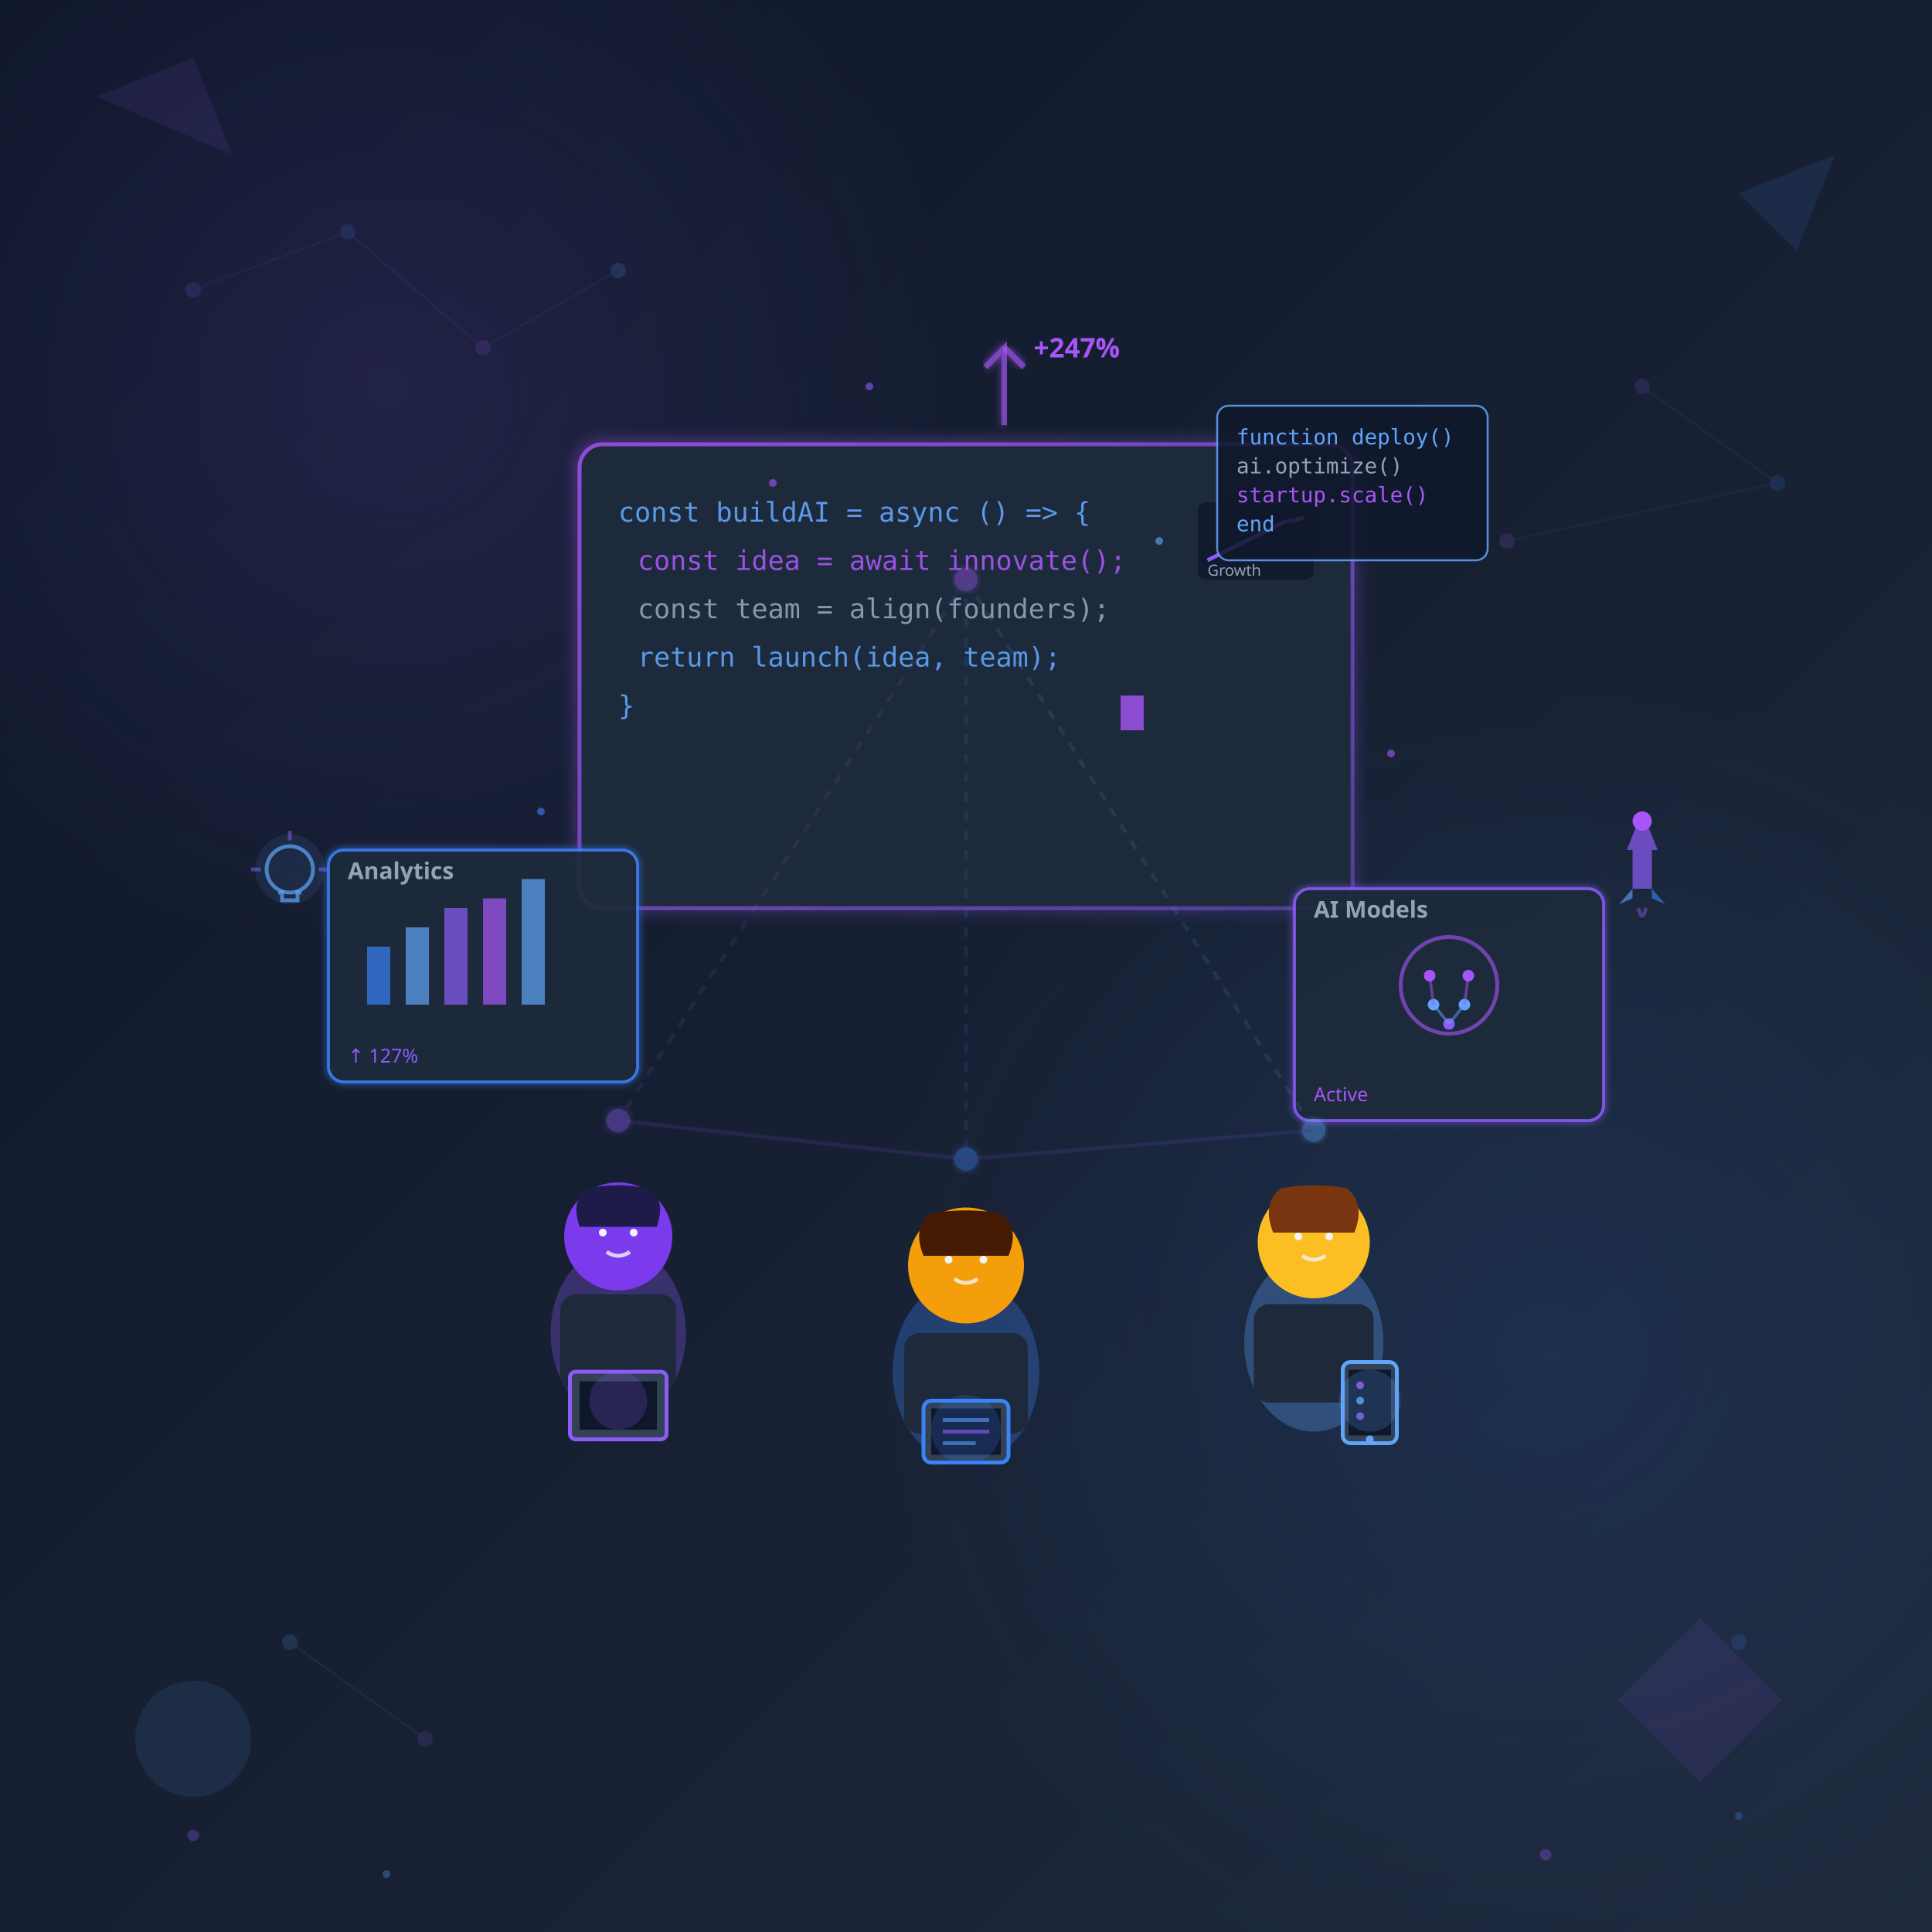
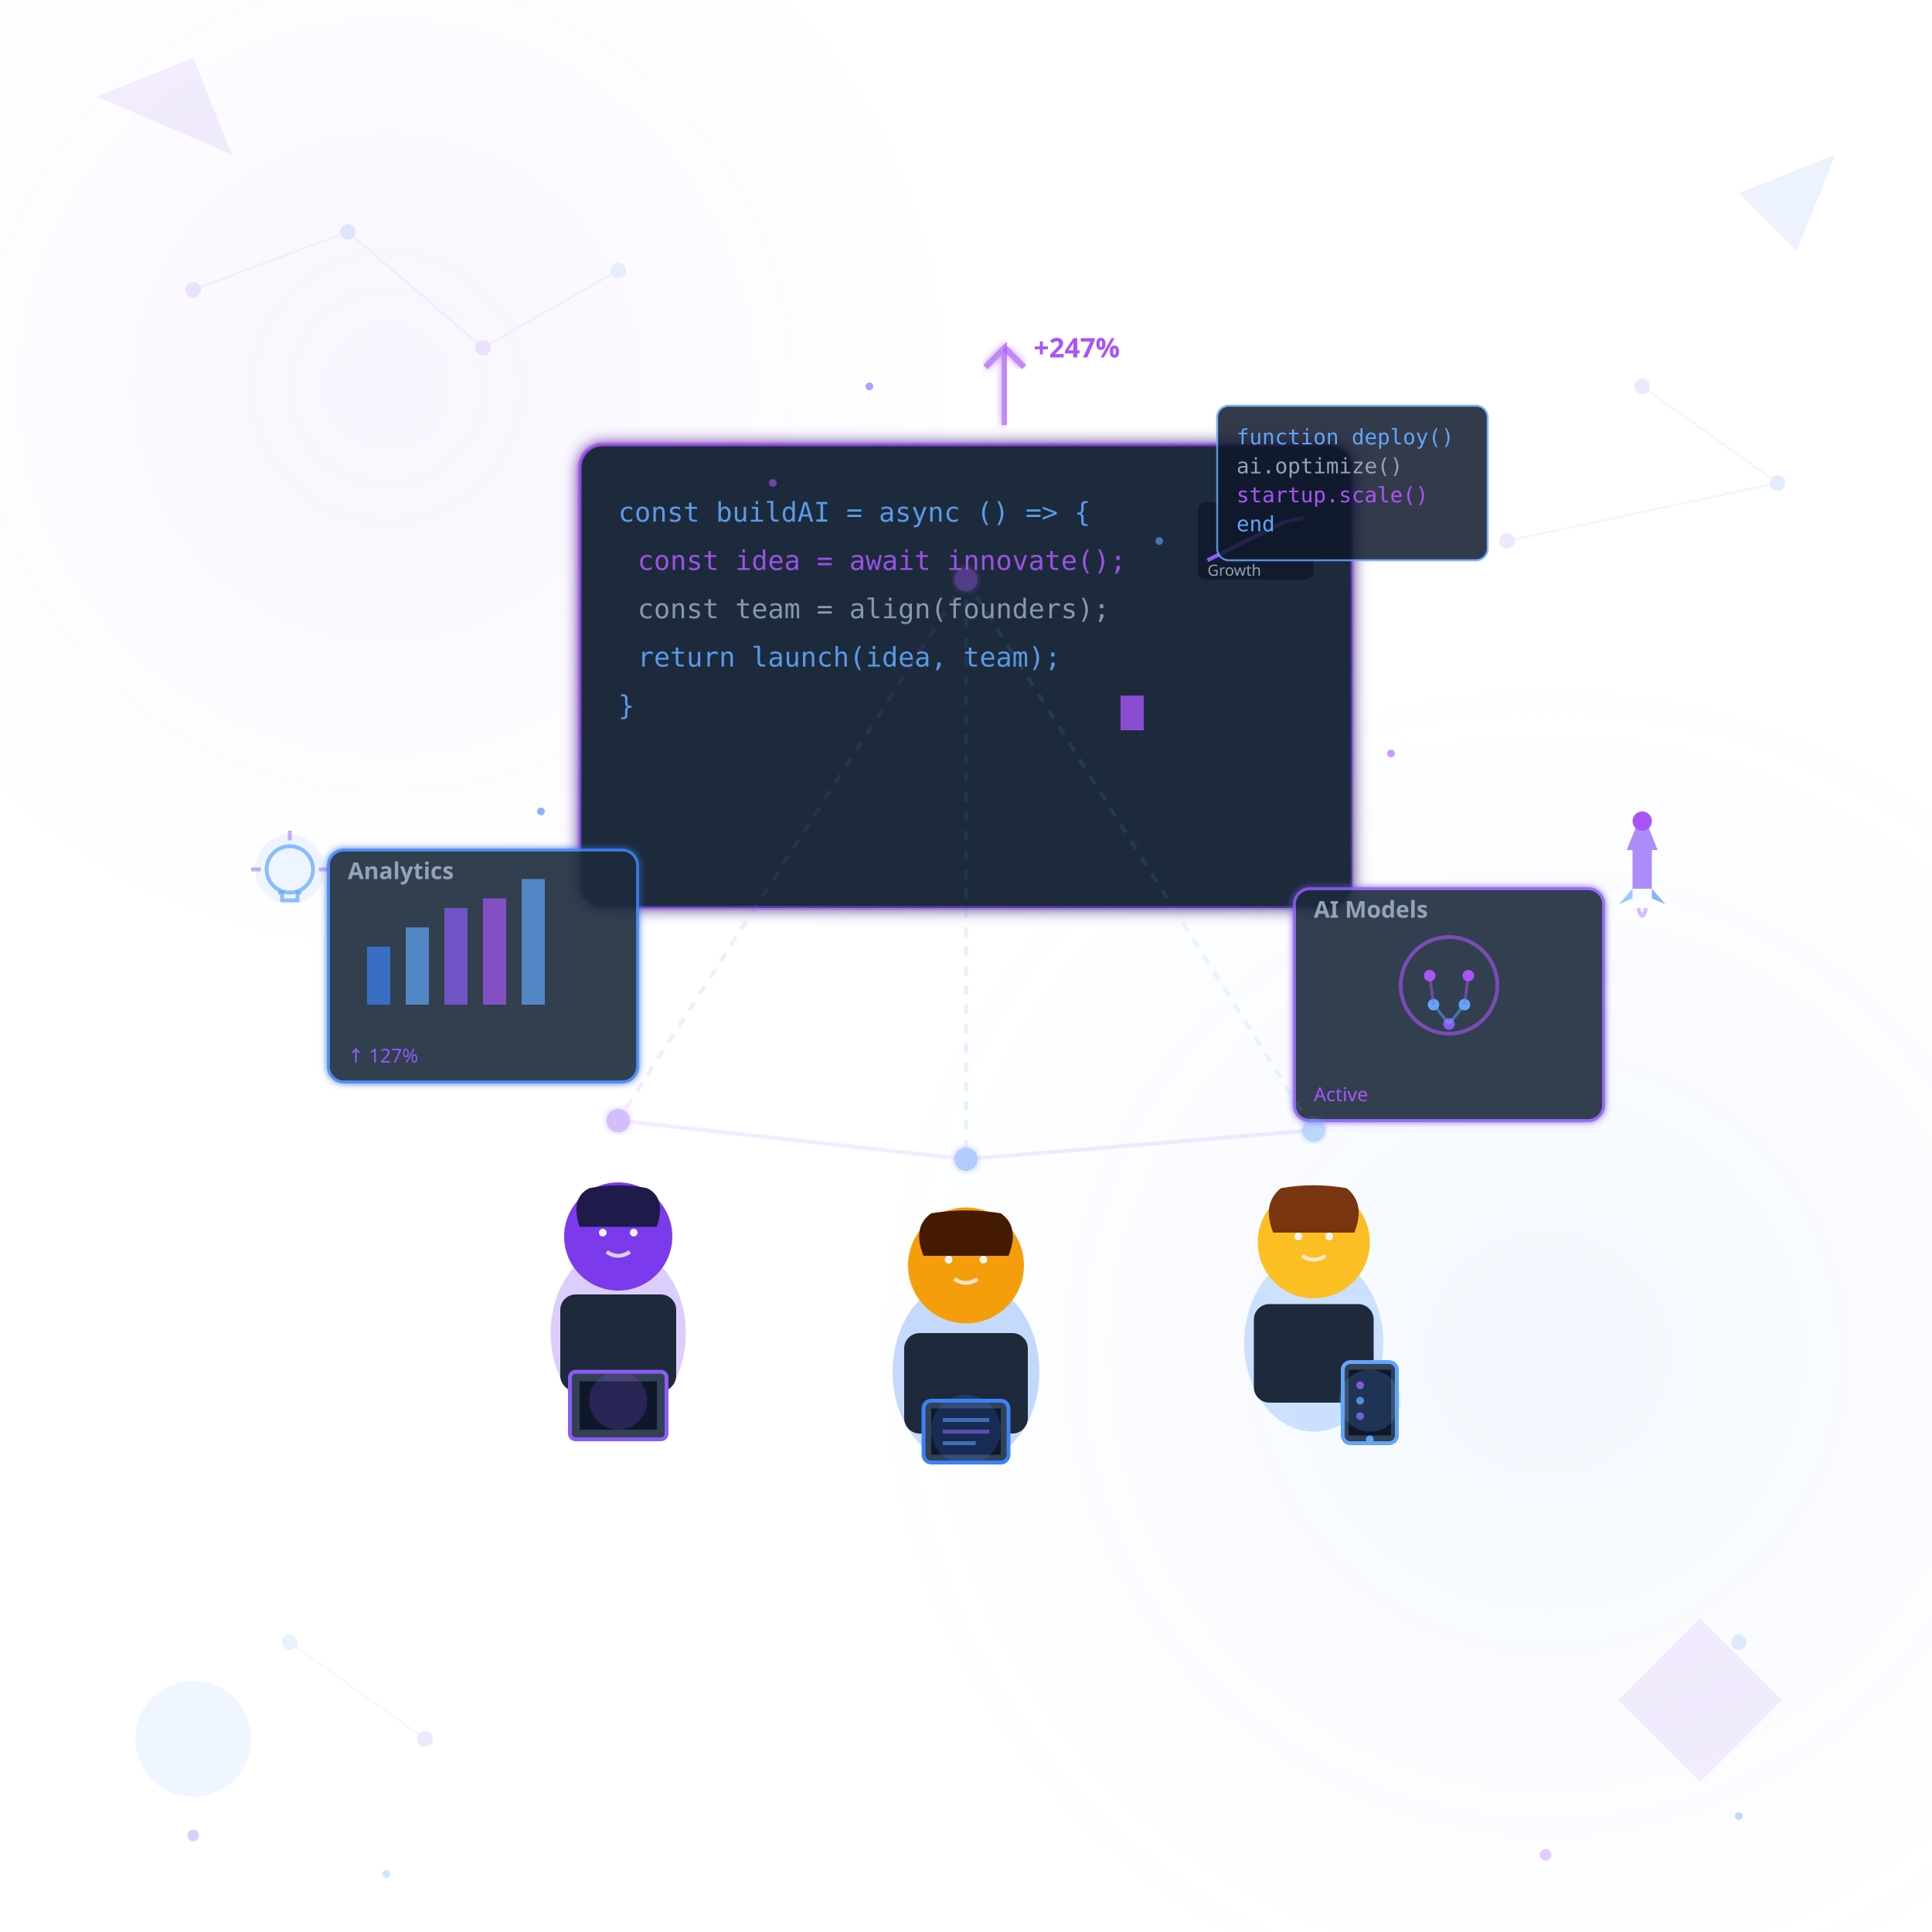
<svg xmlns="http://www.w3.org/2000/svg" viewBox="0 0 1000 1000" width="1000" height="1000">
  <defs>
    <linearGradient id="bgGradient" x1="0%" y1="0%" x2="100%" y2="100%">
      <stop offset="0%" style="stop-color:#0f172a;stop-opacity:1" />
      <stop offset="100%" style="stop-color:#1e293b;stop-opacity:1" />
    </linearGradient>
    <linearGradient id="violetGlow" x1="0%" y1="0%" x2="100%" y2="100%">
      <stop offset="0%" style="stop-color:#a855f7;stop-opacity:0.8" />
      <stop offset="100%" style="stop-color:#8b5cf6;stop-opacity:0.4" />
    </linearGradient>
    <linearGradient id="blueGlow" x1="0%" y1="0%" x2="100%" y2="100%">
      <stop offset="0%" style="stop-color:#60a5fa;stop-opacity:0.8" />
      <stop offset="100%" style="stop-color:#3b82f6;stop-opacity:0.4" />
    </linearGradient>
    <radialGradient id="glowEffect1" cx="50%" cy="50%" r="50%">
      <stop offset="0%" style="stop-color:#8b5cf6;stop-opacity:0.3" />
      <stop offset="100%" style="stop-color:#8b5cf6;stop-opacity:0" />
    </radialGradient>
    <radialGradient id="glowEffect2" cx="50%" cy="50%" r="50%">
      <stop offset="0%" style="stop-color:#3b82f6;stop-opacity:0.3" />
      <stop offset="100%" style="stop-color:#3b82f6;stop-opacity:0" />
    </radialGradient>
    <filter id="glow">
      <feGaussianBlur stdDeviation="4" result="coloredBlur" />
      <feMerge>
        <feMergeNode in="coloredBlur" />
        <feMergeNode in="SourceGraphic" />
      </feMerge>
    </filter>
    <filter id="softGlow">
      <feGaussianBlur stdDeviation="2" result="coloredBlur" />
      <feMerge>
        <feMergeNode in="coloredBlur" />
        <feMergeNode in="SourceGraphic" />
      </feMerge>
    </filter>
  </defs>
-   <rect width="1000" height="1000" fill="url(#bgGradient)" />
-   <circle cx="200" cy="200" r="300" fill="url(#glowEffect1)" opacity="0.4" />
-   <circle cx="800" cy="700" r="350" fill="url(#glowEffect2)" opacity="0.4" />
+   <circle cx="200" cy="200" r="300" fill="url(#glowEffect1)" opacity="0.2" />
+   <circle cx="800" cy="700" r="350" fill="url(#glowEffect2)" opacity="0.2" />
  <g opacity="0.15">
    <circle cx="100" cy="150" r="4" fill="#8b5cf6" />
    <circle cx="180" cy="120" r="4" fill="#3b82f6" />
    <circle cx="250" cy="180" r="4" fill="#a855f7" />
    <circle cx="320" cy="140" r="4" fill="#60a5fa" />
    <circle cx="850" cy="200" r="4" fill="#8b5cf6" />
    <circle cx="920" cy="250" r="4" fill="#3b82f6" />
    <circle cx="780" cy="280" r="4" fill="#a855f7" />
    <circle cx="150" cy="850" r="4" fill="#60a5fa" />
    <circle cx="220" cy="900" r="4" fill="#8b5cf6" />
    <circle cx="900" cy="850" r="4" fill="#3b82f6" />
    <line x1="100" y1="150" x2="180" y2="120" stroke="#8b5cf6" stroke-width="1" opacity="0.5" />
    <line x1="180" y1="120" x2="250" y2="180" stroke="#8b5cf6" stroke-width="1" opacity="0.5" />
    <line x1="250" y1="180" x2="320" y2="140" stroke="#3b82f6" stroke-width="1" opacity="0.5" />
    <line x1="850" y1="200" x2="920" y2="250" stroke="#a855f7" stroke-width="1" opacity="0.5" />
    <line x1="920" y1="250" x2="780" y2="280" stroke="#3b82f6" stroke-width="1" opacity="0.5" />
    <line x1="150" y1="850" x2="220" y2="900" stroke="#60a5fa" stroke-width="1" opacity="0.5" />
  </g>
  <g opacity="0.1">
    <polygon points="50,50 100,30 120,80" fill="#8b5cf6" />
    <polygon points="900,100 950,80 930,130" fill="#3b82f6" />
    <rect x="850" y="850" width="60" height="60" fill="#a855f7" transform="rotate(45 880 880)" />
    <circle cx="100" cy="900" r="30" fill="#60a5fa" />
  </g>
  <g transform="translate(500, 350)">
    <rect x="-200" y="-120" width="400" height="240" rx="12" fill="#1e293b" stroke="url(#violetGlow)" stroke-width="2" filter="url(#glow)" />
    <g opacity="0.9">
      <text x="-180" y="-80" font-family="monospace" font-size="14" fill="#60a5fa">const buildAI = async () =&gt; {</text>
      <text x="-170" y="-55" font-family="monospace" font-size="14" fill="#a855f7">  const idea = await innovate();</text>
      <text x="-170" y="-30" font-family="monospace" font-size="14" fill="#94a3b8">  const team = align(founders);</text>
      <text x="-170" y="-5" font-family="monospace" font-size="14" fill="#60a5fa">  return launch(idea, team);</text>
      <text x="-180" y="20" font-family="monospace" font-size="14" fill="#60a5fa">}</text>
    </g>
    <rect x="80" y="10" width="12" height="18" fill="#a855f7" opacity="0.8" />
    <g transform="translate(120, -90)">
      <rect x="0" y="0" width="60" height="40" rx="4" fill="#0f172a" opacity="0.8" />
      <polyline points="5,30 15,25 25,20 35,15 45,10 55,8" stroke="#8b5cf6" stroke-width="2" fill="none" />
      <text x="5" y="38" font-family="sans-serif" font-size="8" fill="#94a3b8">Growth</text>
    </g>
  </g>
  <g transform="translate(250, 500)">
    <rect x="-80" y="-60" width="160" height="120" rx="8" fill="#1e293b" stroke="#3b82f6" stroke-width="1.5" opacity="0.9" filter="url(#softGlow)" />
    <rect x="-60" y="-10" width="12" height="30" fill="#3b82f6" opacity="0.7" />
    <rect x="-40" y="-20" width="12" height="40" fill="#60a5fa" opacity="0.7" />
    <rect x="-20" y="-30" width="12" height="50" fill="#8b5cf6" opacity="0.7" />
    <rect x="0" y="-35" width="12" height="55" fill="#a855f7" opacity="0.7" />
    <rect x="20" y="-45" width="12" height="65" fill="#60a5fa" opacity="0.7" />
    <text x="-70" y="-45" font-family="sans-serif" font-size="12" fill="#94a3b8" font-weight="600">Analytics</text>
    <text x="-70" y="50" font-family="sans-serif" font-size="10" fill="#8b5cf6">↑ 127%</text>
  </g>
  <g transform="translate(750, 520)">
    <rect x="-80" y="-60" width="160" height="120" rx="8" fill="#1e293b" stroke="#8b5cf6" stroke-width="1.5" opacity="0.9" filter="url(#softGlow)" />
    <circle cx="0" cy="-10" r="25" fill="none" stroke="#a855f7" stroke-width="2" opacity="0.6" />
    <circle cx="-10" cy="-15" r="3" fill="#a855f7" />
    <circle cx="10" cy="-15" r="3" fill="#a855f7" />
    <circle cx="-8" cy="0" r="3" fill="#60a5fa" />
    <circle cx="8" cy="0" r="3" fill="#60a5fa" />
    <circle cx="0" cy="10" r="3" fill="#8b5cf6" />
    <line x1="-10" y1="-15" x2="-8" y2="0" stroke="#a855f7" stroke-width="1.5" opacity="0.5" />
    <line x1="10" y1="-15" x2="8" y2="0" stroke="#a855f7" stroke-width="1.5" opacity="0.5" />
    <line x1="-8" y1="0" x2="0" y2="10" stroke="#60a5fa" stroke-width="1.5" opacity="0.5" />
    <line x1="8" y1="0" x2="0" y2="10" stroke="#60a5fa" stroke-width="1.5" opacity="0.5" />
    <text x="-70" y="-45" font-family="sans-serif" font-size="12" fill="#94a3b8" font-weight="600">AI Models</text>
    <text x="-70" y="50" font-family="sans-serif" font-size="10" fill="#a855f7">Active</text>
  </g>
  <g transform="translate(700, 250)">
    <rect x="-70" y="-40" width="140" height="80" rx="6" fill="#0f172a" stroke="#60a5fa" stroke-width="1" opacity="0.85" />
    <text x="-60" y="-20" font-family="monospace" font-size="11" fill="#60a5fa">function deploy()</text>
    <text x="-60" y="-5" font-family="monospace" font-size="11" fill="#94a3b8">  ai.optimize()</text>
    <text x="-60" y="10" font-family="monospace" font-size="11" fill="#a855f7">  startup.scale()</text>
    <text x="-60" y="25" font-family="monospace" font-size="11" fill="#60a5fa">end</text>
  </g>
  <g transform="translate(320, 650)">
    <ellipse cx="0" cy="40" rx="35" ry="45" fill="#8b5cf6" opacity="0.3" />
    <rect x="-30" y="20" width="60" height="50" rx="8" fill="#1e293b" />
    <circle cx="0" cy="-10" r="28" fill="#7c3aed" />
    <path d="M -20,-15 Q -25,-30 -15,-35 Q 0,-38 15,-35 Q 25,-30 20,-15 Z" fill="#1e1b4b" />
    <circle cx="-8" cy="-12" r="2" fill="#f1f5f9" />
    <circle cx="8" cy="-12" r="2" fill="#f1f5f9" />
    <path d="M -6,-2 Q 0,2 6,-2" stroke="#f1f5f9" stroke-width="2" fill="none" opacity="0.8" />
    <rect x="-25" y="60" width="50" height="35" rx="3" fill="#334155" stroke="#8b5cf6" stroke-width="2" />
    <rect x="-20" y="65" width="40" height="25" fill="#0f172a" />
    <circle cx="0" cy="75" r="15" fill="#8b5cf6" opacity="0.2" />
  </g>
  <g transform="translate(500, 670)">
    <ellipse cx="0" cy="40" rx="38" ry="48" fill="#3b82f6" opacity="0.3" />
    <rect x="-32" y="20" width="64" height="52" rx="8" fill="#1e293b" />
    <circle cx="0" cy="-15" r="30" fill="#f59e0b" />
    <path d="M -22,-20 Q -28,-35 -18,-42 Q 0,-45 18,-42 Q 28,-35 22,-20 Z" fill="#451a03" />
    <circle cx="-9" cy="-18" r="2" fill="#f1f5f9" />
    <circle cx="9" cy="-18" r="2" fill="#f1f5f9" />
    <path d="M -6,-8 Q 0,-4 6,-8" stroke="#f1f5f9" stroke-width="2" fill="none" opacity="0.8" />
    <rect x="-22" y="55" width="44" height="32" rx="4" fill="#334155" stroke="#3b82f6" stroke-width="2" />
    <rect x="-18" y="59" width="36" height="24" fill="#0f172a" />
    <line x1="-12" y1="65" x2="12" y2="65" stroke="#60a5fa" stroke-width="2" opacity="0.6" />
    <line x1="-12" y1="71" x2="12" y2="71" stroke="#a855f7" stroke-width="2" opacity="0.6" />
    <line x1="-12" y1="77" x2="5" y2="77" stroke="#60a5fa" stroke-width="2" opacity="0.6" />
    <circle cx="0" cy="70" r="18" fill="#3b82f6" opacity="0.2" />
  </g>
  <g transform="translate(680, 655)">
    <ellipse cx="0" cy="40" rx="36" ry="46" fill="#60a5fa" opacity="0.3" />
    <rect x="-31" y="20" width="62" height="51" rx="8" fill="#1e293b" />
    <circle cx="0" cy="-12" r="29" fill="#fbbf24" />
    <path d="M -21,-17 Q -27,-32 -17,-40 Q 0,-43 17,-40 Q 27,-32 21,-17 Z" fill="#78350f" />
    <circle cx="-8" cy="-15" r="2" fill="#f1f5f9" />
    <circle cx="8" cy="-15" r="2" fill="#f1f5f9" />
    <path d="M -6,-5 Q 0,-1 6,-5" stroke="#f1f5f9" stroke-width="2" fill="none" opacity="0.8" />
    <rect x="15" y="50" width="28" height="42" rx="4" fill="#334155" stroke="#60a5fa" stroke-width="2" />
    <rect x="18" y="54" width="22" height="34" fill="#0f172a" />
    <circle cx="29" cy="90" r="2" fill="#60a5fa" />
    <circle cx="24" cy="62" r="2" fill="#a855f7" opacity="0.8" />
    <circle cx="24" cy="70" r="2" fill="#60a5fa" opacity="0.8" />
    <circle cx="24" cy="78" r="2" fill="#8b5cf6" opacity="0.8" />
    <circle cx="29" cy="70" r="16" fill="#60a5fa" opacity="0.2" />
  </g>
  <g opacity="0.4">
    <circle cx="500" cy="300" r="6" fill="#a855f7" filter="url(#softGlow)" />
    <circle cx="320" cy="580" r="6" fill="#8b5cf6" filter="url(#softGlow)" />
    <circle cx="500" cy="600" r="6" fill="#3b82f6" filter="url(#softGlow)" />
    <circle cx="680" cy="585" r="6" fill="#60a5fa" filter="url(#softGlow)" />
    <line x1="500" y1="300" x2="320" y2="580" stroke="#8b5cf6" stroke-width="2" opacity="0.3" stroke-dasharray="5,5" />
    <line x1="500" y1="300" x2="500" y2="600" stroke="#3b82f6" stroke-width="2" opacity="0.3" stroke-dasharray="5,5" />
    <line x1="500" y1="300" x2="680" y2="585" stroke="#60a5fa" stroke-width="2" opacity="0.3" stroke-dasharray="5,5" />
    <line x1="320" y1="580" x2="500" y2="600" stroke="#a855f7" stroke-width="2" opacity="0.3" />
    <line x1="500" y1="600" x2="680" y2="585" stroke="#8b5cf6" stroke-width="2" opacity="0.3" />
  </g>
  <g transform="translate(850, 450)">
    <path d="M 0,-30 L -8,-10 L -5,-10 L -5,10 L 5,10 L 5,-10 L 8,-10 Z" fill="#8b5cf6" opacity="0.7" />
    <circle cx="0" cy="-25" r="5" fill="#a855f7" />
    <polygon points="-5,10 -12,18 -5,15" fill="#60a5fa" opacity="0.6" />
    <polygon points="5,10 12,18 5,15" fill="#3b82f6" opacity="0.6" />
    <path d="M -2,20 Q 0,28 2,20" stroke="#a855f7" stroke-width="2" fill="none" opacity="0.4" />
  </g>
  <g transform="translate(150, 450)">
    <circle cx="0" cy="0" r="12" fill="none" stroke="#60a5fa" stroke-width="2" opacity="0.7" />
    <path d="M -6,12 L -4,12 L -4,16 L 4,16 L 4,12 L 6,12" stroke="#60a5fa" stroke-width="2" fill="none" opacity="0.7" />
    <line x1="-15" y1="0" x2="-20" y2="0" stroke="#8b5cf6" stroke-width="2" opacity="0.5" />
    <line x1="15" y1="0" x2="20" y2="0" stroke="#8b5cf6" stroke-width="2" opacity="0.5" />
    <line x1="0" y1="-15" x2="0" y2="-20" stroke="#8b5cf6" stroke-width="2" opacity="0.5" />
    <circle cx="0" cy="0" r="18" fill="#60a5fa" opacity="0.1" />
  </g>
  <g transform="translate(520, 180)">
    <path d="M 0,40 L 0,0 L -10,10" stroke="#a855f7" stroke-width="3" fill="none" opacity="0.7" filter="url(#softGlow)" />
    <path d="M 0,0 L 10,10" stroke="#a855f7" stroke-width="3" fill="none" opacity="0.7" filter="url(#softGlow)" />
    <text x="15" y="5" font-family="sans-serif" font-size="14" fill="#a855f7" font-weight="600">+247%</text>
  </g>
  <g opacity="0.6">
    <circle cx="400" cy="250" r="2" fill="#a855f7">
      <animate attributeName="opacity" values="0.6;1;0.6" dur="3s" repeatCount="indefinite" />
    </circle>
    <circle cx="600" cy="280" r="2" fill="#60a5fa">
      <animate attributeName="opacity" values="0.6;1;0.6" dur="2.5s" repeatCount="indefinite" />
    </circle>
    <circle cx="450" cy="200" r="2" fill="#8b5cf6">
      <animate attributeName="opacity" values="0.6;1;0.6" dur="3.5s" repeatCount="indefinite" />
    </circle>
    <circle cx="280" cy="420" r="2" fill="#3b82f6">
      <animate attributeName="opacity" values="0.6;1;0.6" dur="2.8s" repeatCount="indefinite" />
    </circle>
    <circle cx="720" cy="390" r="2" fill="#a855f7">
      <animate attributeName="opacity" values="0.6;1;0.6" dur="3.2s" repeatCount="indefinite" />
    </circle>
  </g>
  <g opacity="0.3">
    <circle cx="100" cy="950" r="3" fill="#8b5cf6" />
    <circle cx="200" cy="970" r="2" fill="#60a5fa" />
    <circle cx="800" cy="960" r="3" fill="#a855f7" />
    <circle cx="900" cy="940" r="2" fill="#3b82f6" />
  </g>
</svg>
